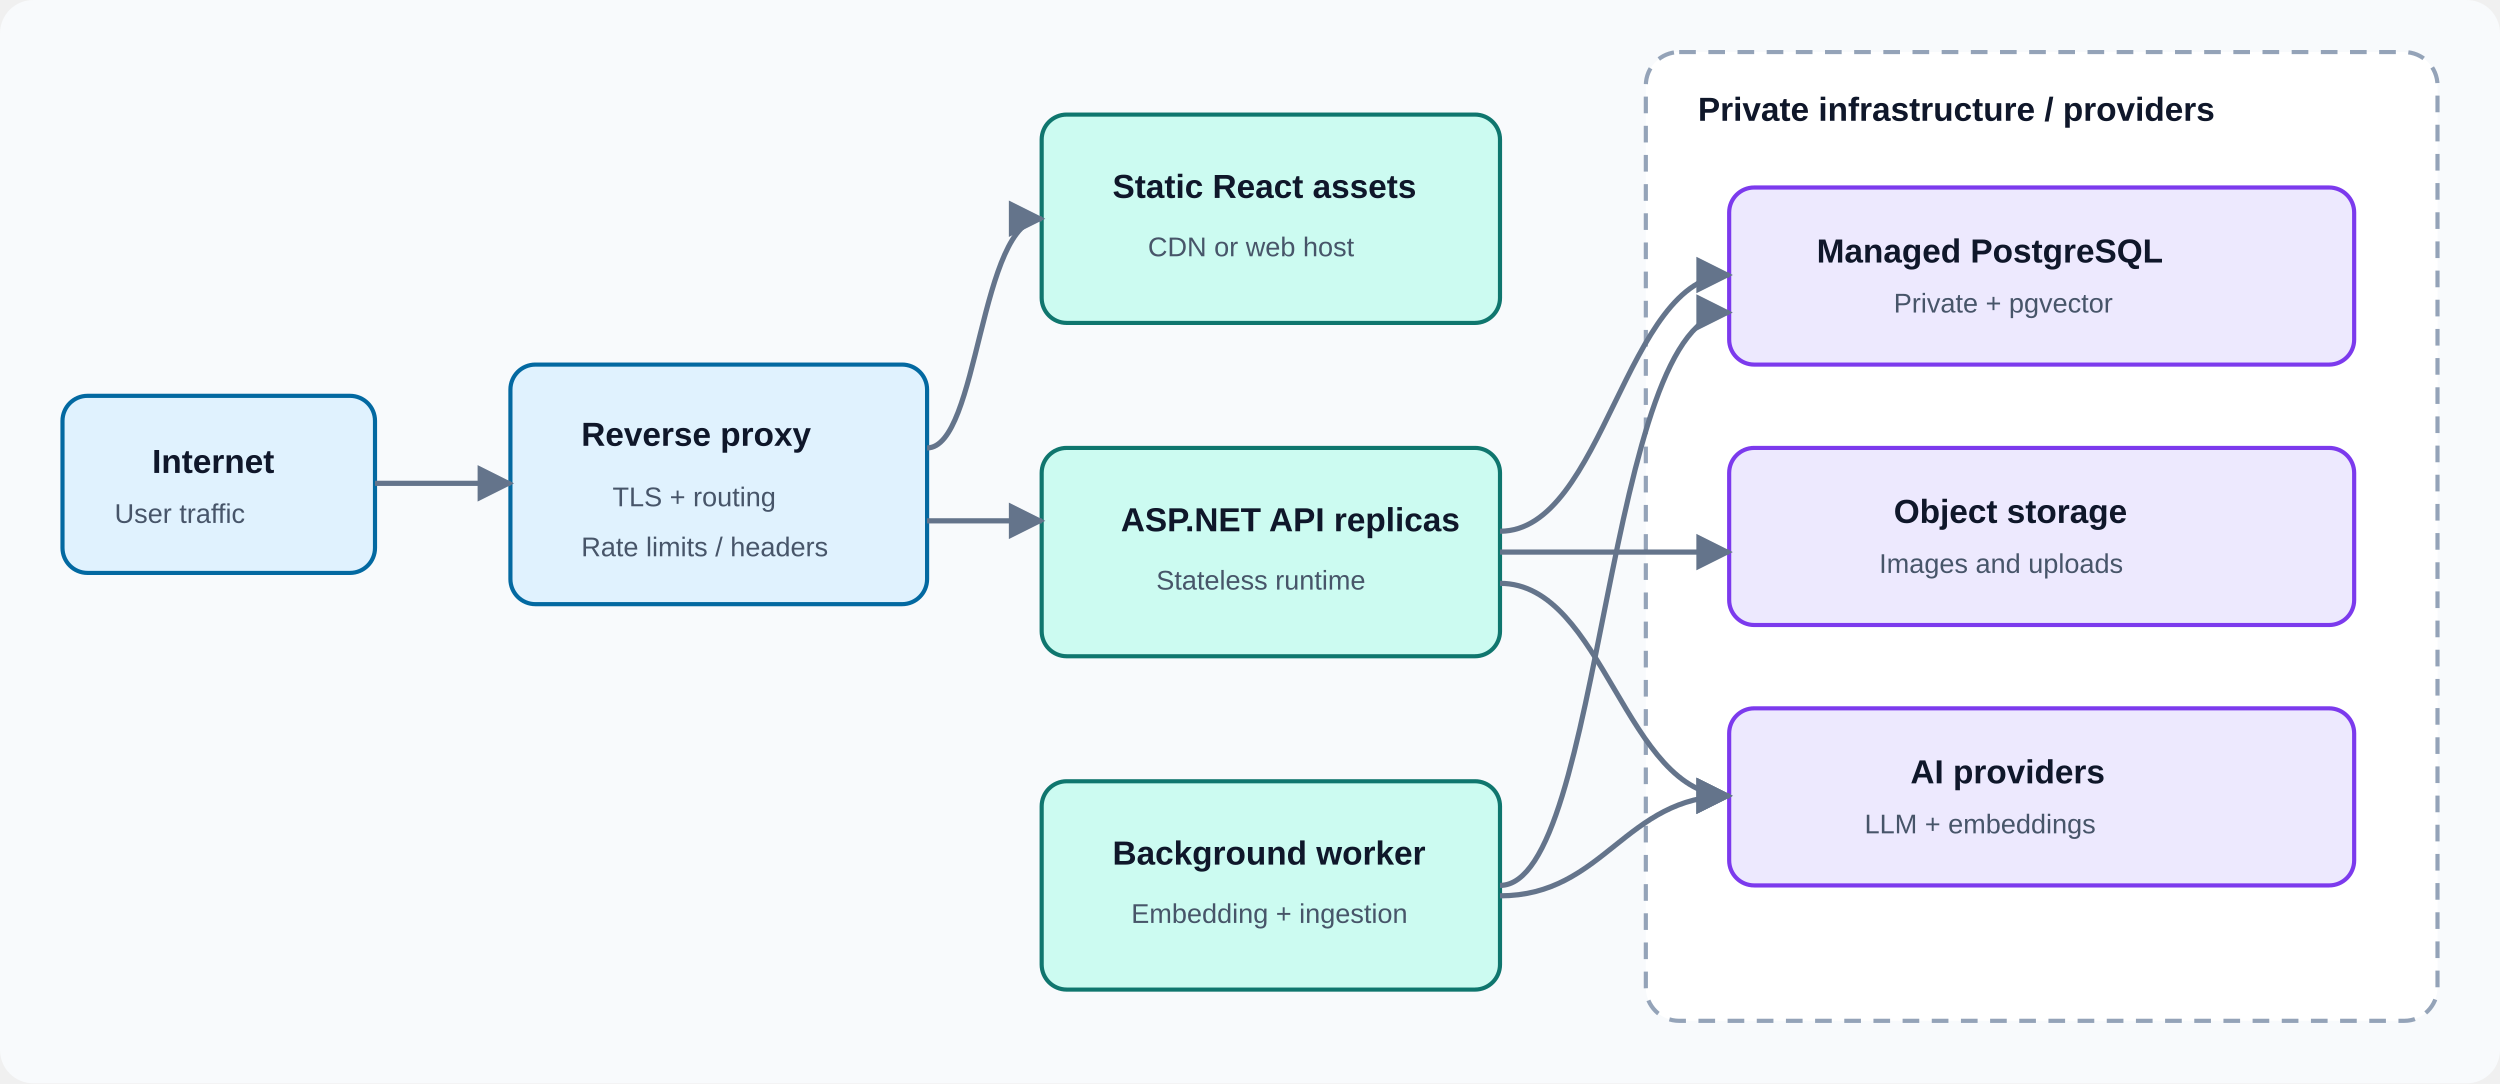
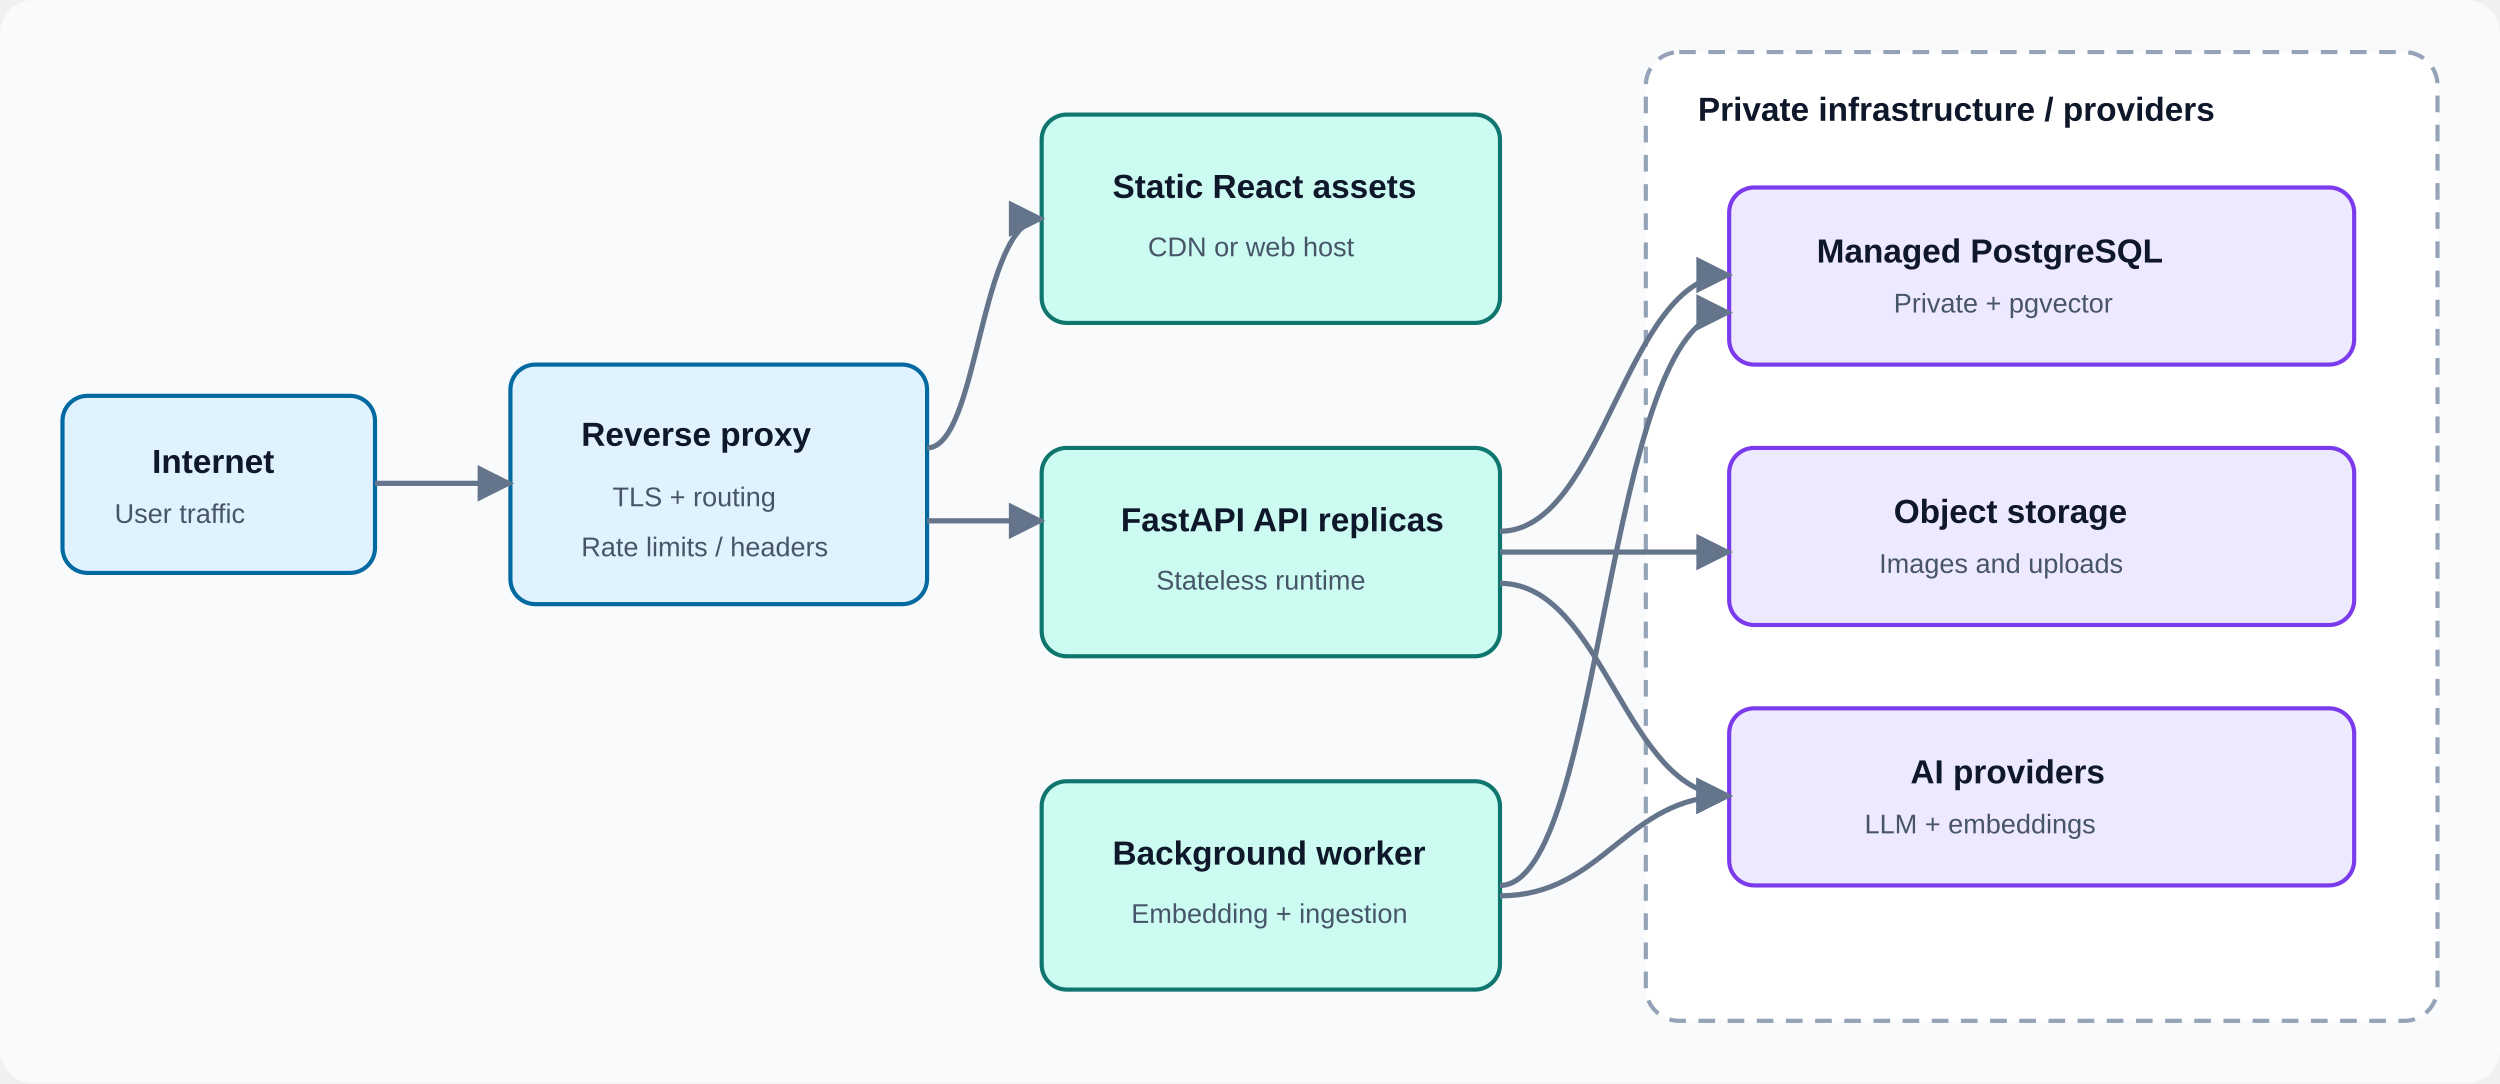
<svg xmlns="http://www.w3.org/2000/svg" width="1200" height="520" viewBox="0 0 1200 520" role="img" aria-labelledby="title desc">
  <defs>
    <style>.bg{fill:#f8fafc}.public{fill:#e0f2fe;stroke:#0369a1;stroke-width:2}.app{fill:#ccfbf1;stroke:#0f766e;stroke-width:2}.private{fill:#ede9fe;stroke:#7c3aed;stroke-width:2}.group{fill:#fff;stroke:#94a3b8;stroke-width:2;stroke-dasharray:8 6}.t{fill:#0f172a;font:700 16px Arial}.s{fill:#475569;font:13px Arial}.a{stroke:#64748b;stroke-width:2.5;fill:none;marker-end:url(#m)}</style>
    <marker id="m" viewBox="0 0 10 10" refX="9" refY="5" markerWidth="7" markerHeight="7" orient="auto">
      <path d="M0 0L10 5L0 10z" fill="#64748b" />
    </marker>
  </defs>
  <rect class="bg" width="1200" height="520" rx="16" />
  <g transform="translate(30 190)">
    <rect class="public" width="150" height="85" rx="12" />
    <text class="t" x="43" y="37">Internet</text>
    <text class="s" x="25" y="61">User traffic</text>
  </g>
  <g transform="translate(245 175)">
    <rect class="public" width="200" height="115" rx="12" />
    <text class="t" x="34" y="39">Reverse proxy</text>
    <text class="s" x="49" y="68">TLS + routing</text>
    <text class="s" x="34" y="92">Rate limits / headers</text>
  </g>
  <path class="a" d="M180 232H245" />
  <g transform="translate(500 55)">
    <rect class="app" width="220" height="100" rx="12" />
    <text class="t" x="34" y="40">Static React assets</text>
    <text class="s" x="51" y="68">CDN or web host</text>
  </g>
  <g transform="translate(500 215)">
    <rect class="app" width="220" height="100" rx="12" />
-     <text class="t" x="38" y="40">ASP.NET API replicas</text>
+     <text class="t" x="38" y="40">FastAPI API replicas</text>
    <text class="s" x="55" y="68">Stateless runtime</text>
  </g>
  <g transform="translate(500 375)">
    <rect class="app" width="220" height="100" rx="12" />
    <text class="t" x="34" y="40">Background worker</text>
    <text class="s" x="43" y="68">Embedding + ingestion</text>
  </g>
  <path class="a" d="M445 215C470 215 470 105 500 105" />
  <path class="a" d="M445 250H500" />
  <rect class="group" x="790" y="25" width="380" height="465" rx="16" />
  <text class="t" x="815" y="58">Private infrastructure / providers</text>
  <g transform="translate(830 90)">
    <rect class="private" width="300" height="85" rx="12" />
    <text class="t" x="42" y="36">Managed PostgreSQL</text>
    <text class="s" x="79" y="60">Private + pgvector</text>
  </g>
  <g transform="translate(830 215)">
    <rect class="private" width="300" height="85" rx="12" />
    <text class="t" x="79" y="36">Object storage</text>
    <text class="s" x="72" y="60">Images and uploads</text>
  </g>
  <g transform="translate(830 340)">
    <rect class="private" width="300" height="85" rx="12" />
    <text class="t" x="87" y="36">AI providers</text>
    <text class="s" x="65" y="60">LLM + embeddings</text>
  </g>
  <path class="a" d="M720 255C770 255 780 132 830 132" />
  <path class="a" d="M720 265H830" />
  <path class="a" d="M720 280C770 280 780 382 830 382" />
  <path class="a" d="M720 425C770 425 770 150 830 150" />
  <path class="a" d="M720 430C770 430 780 382 830 382" />
</svg>
